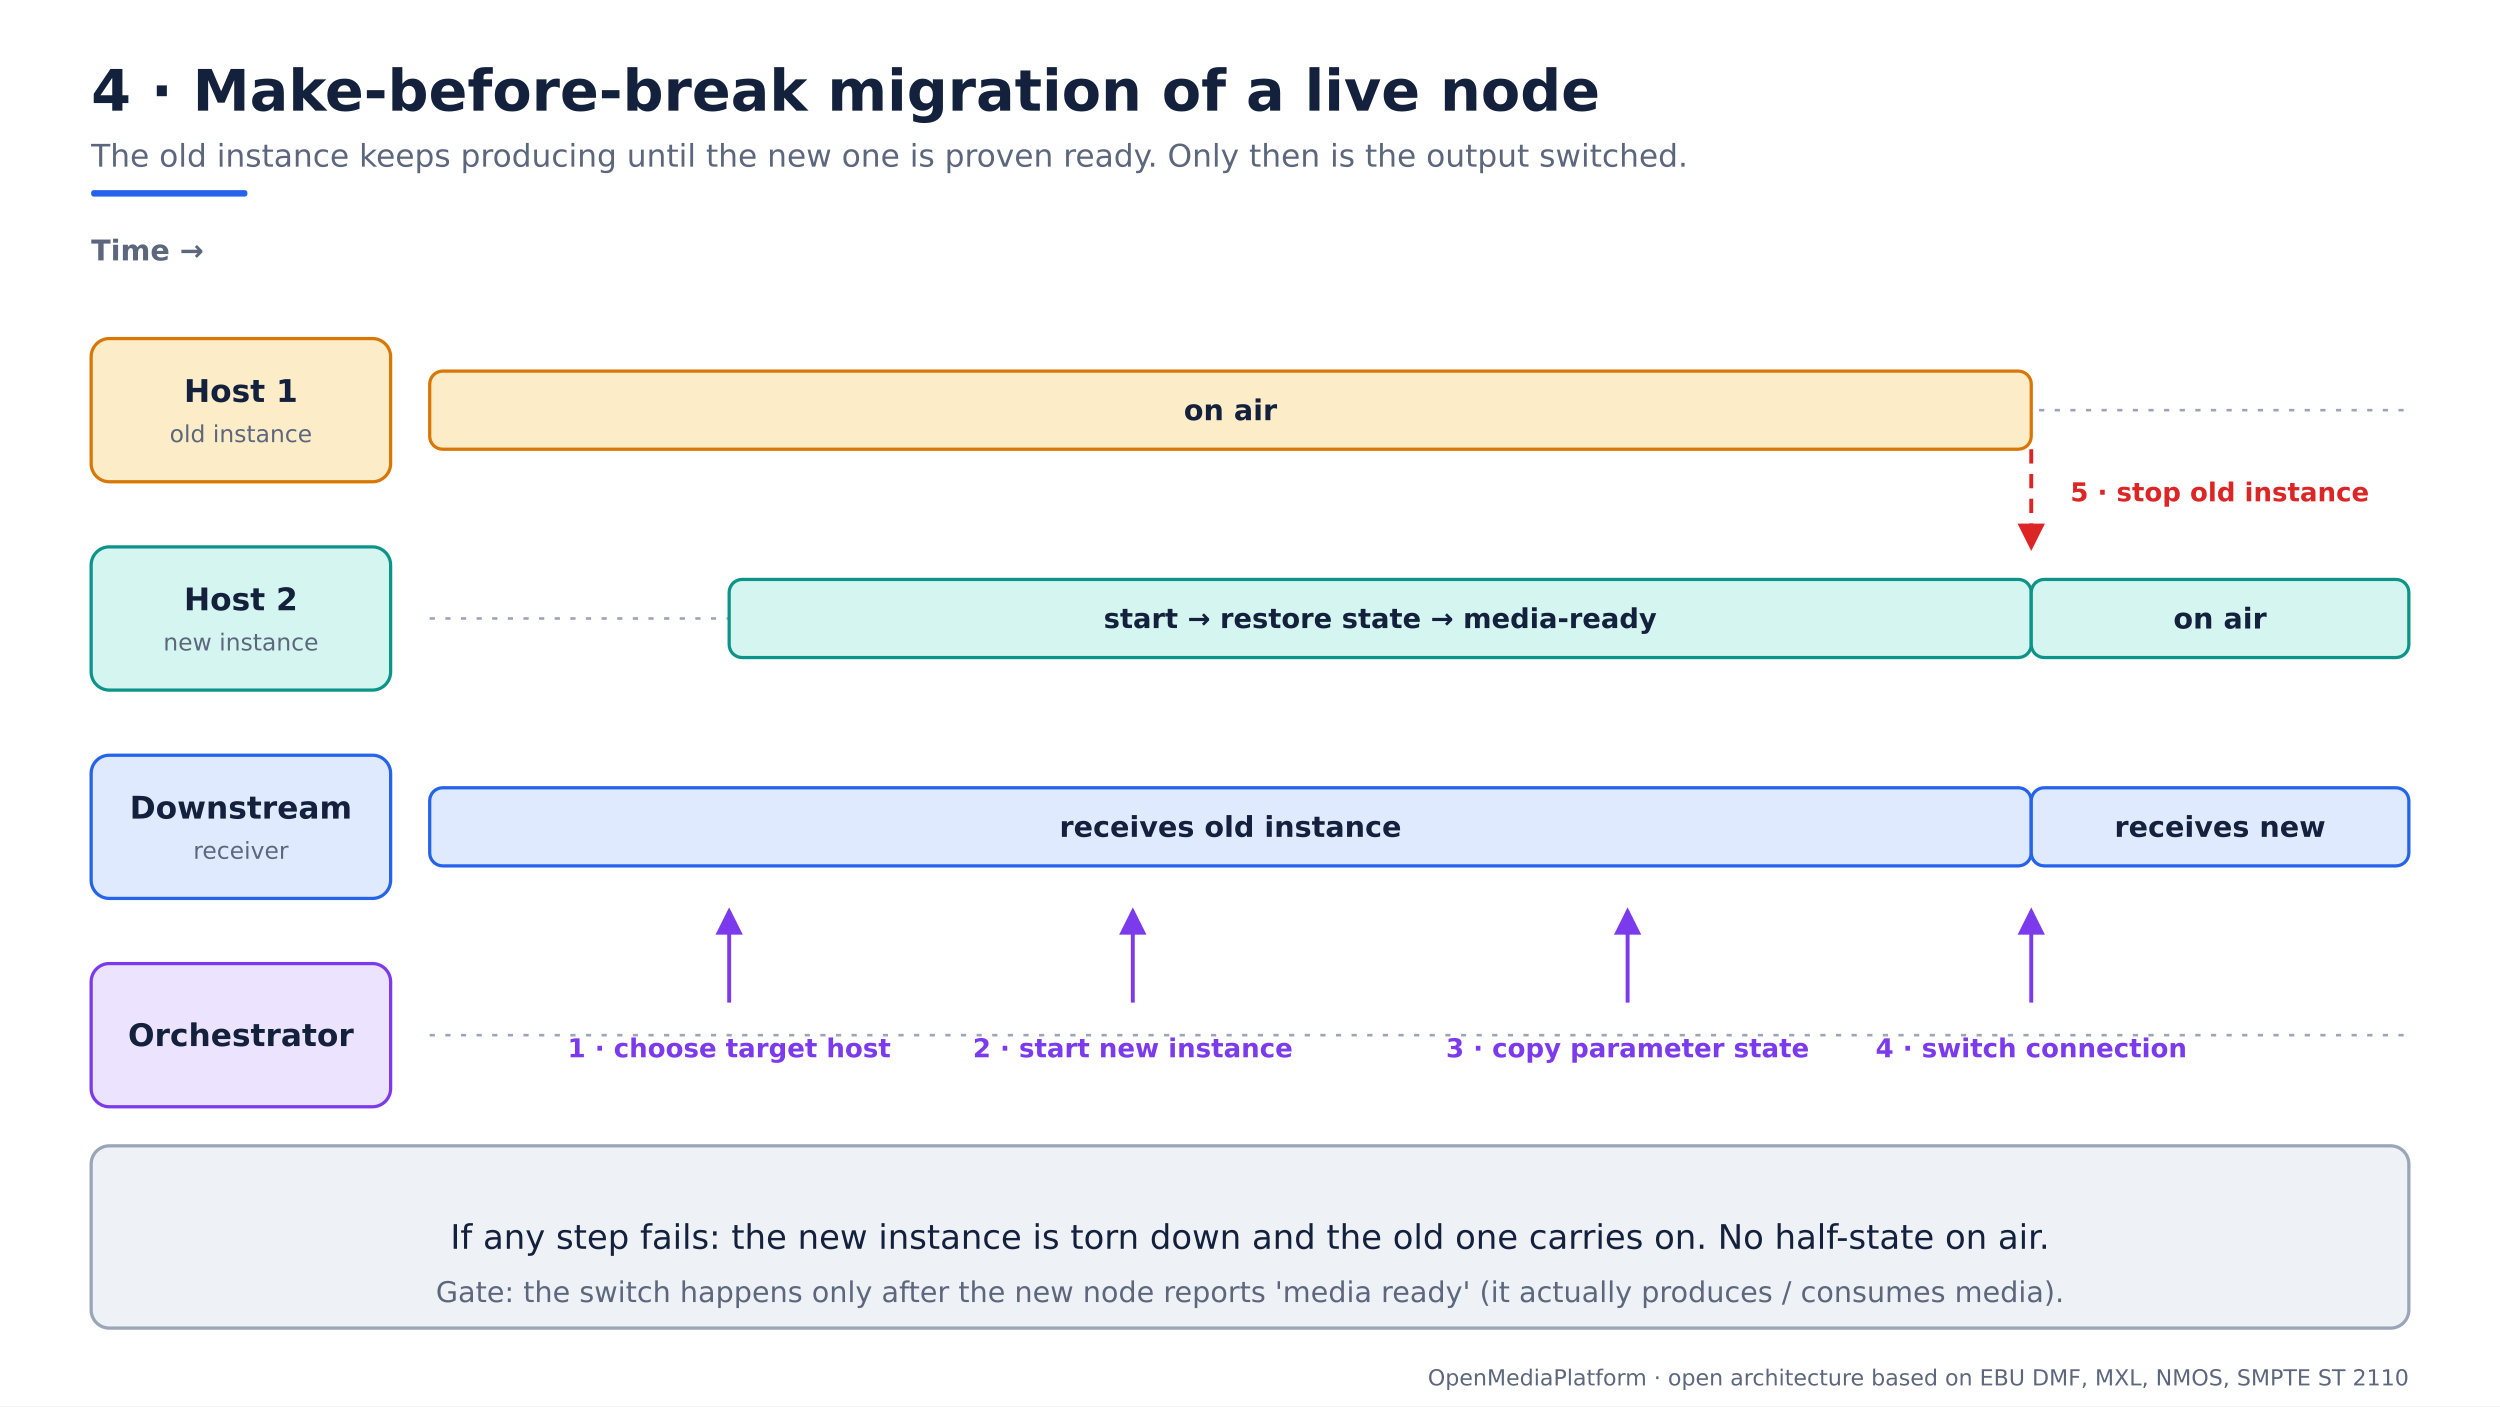
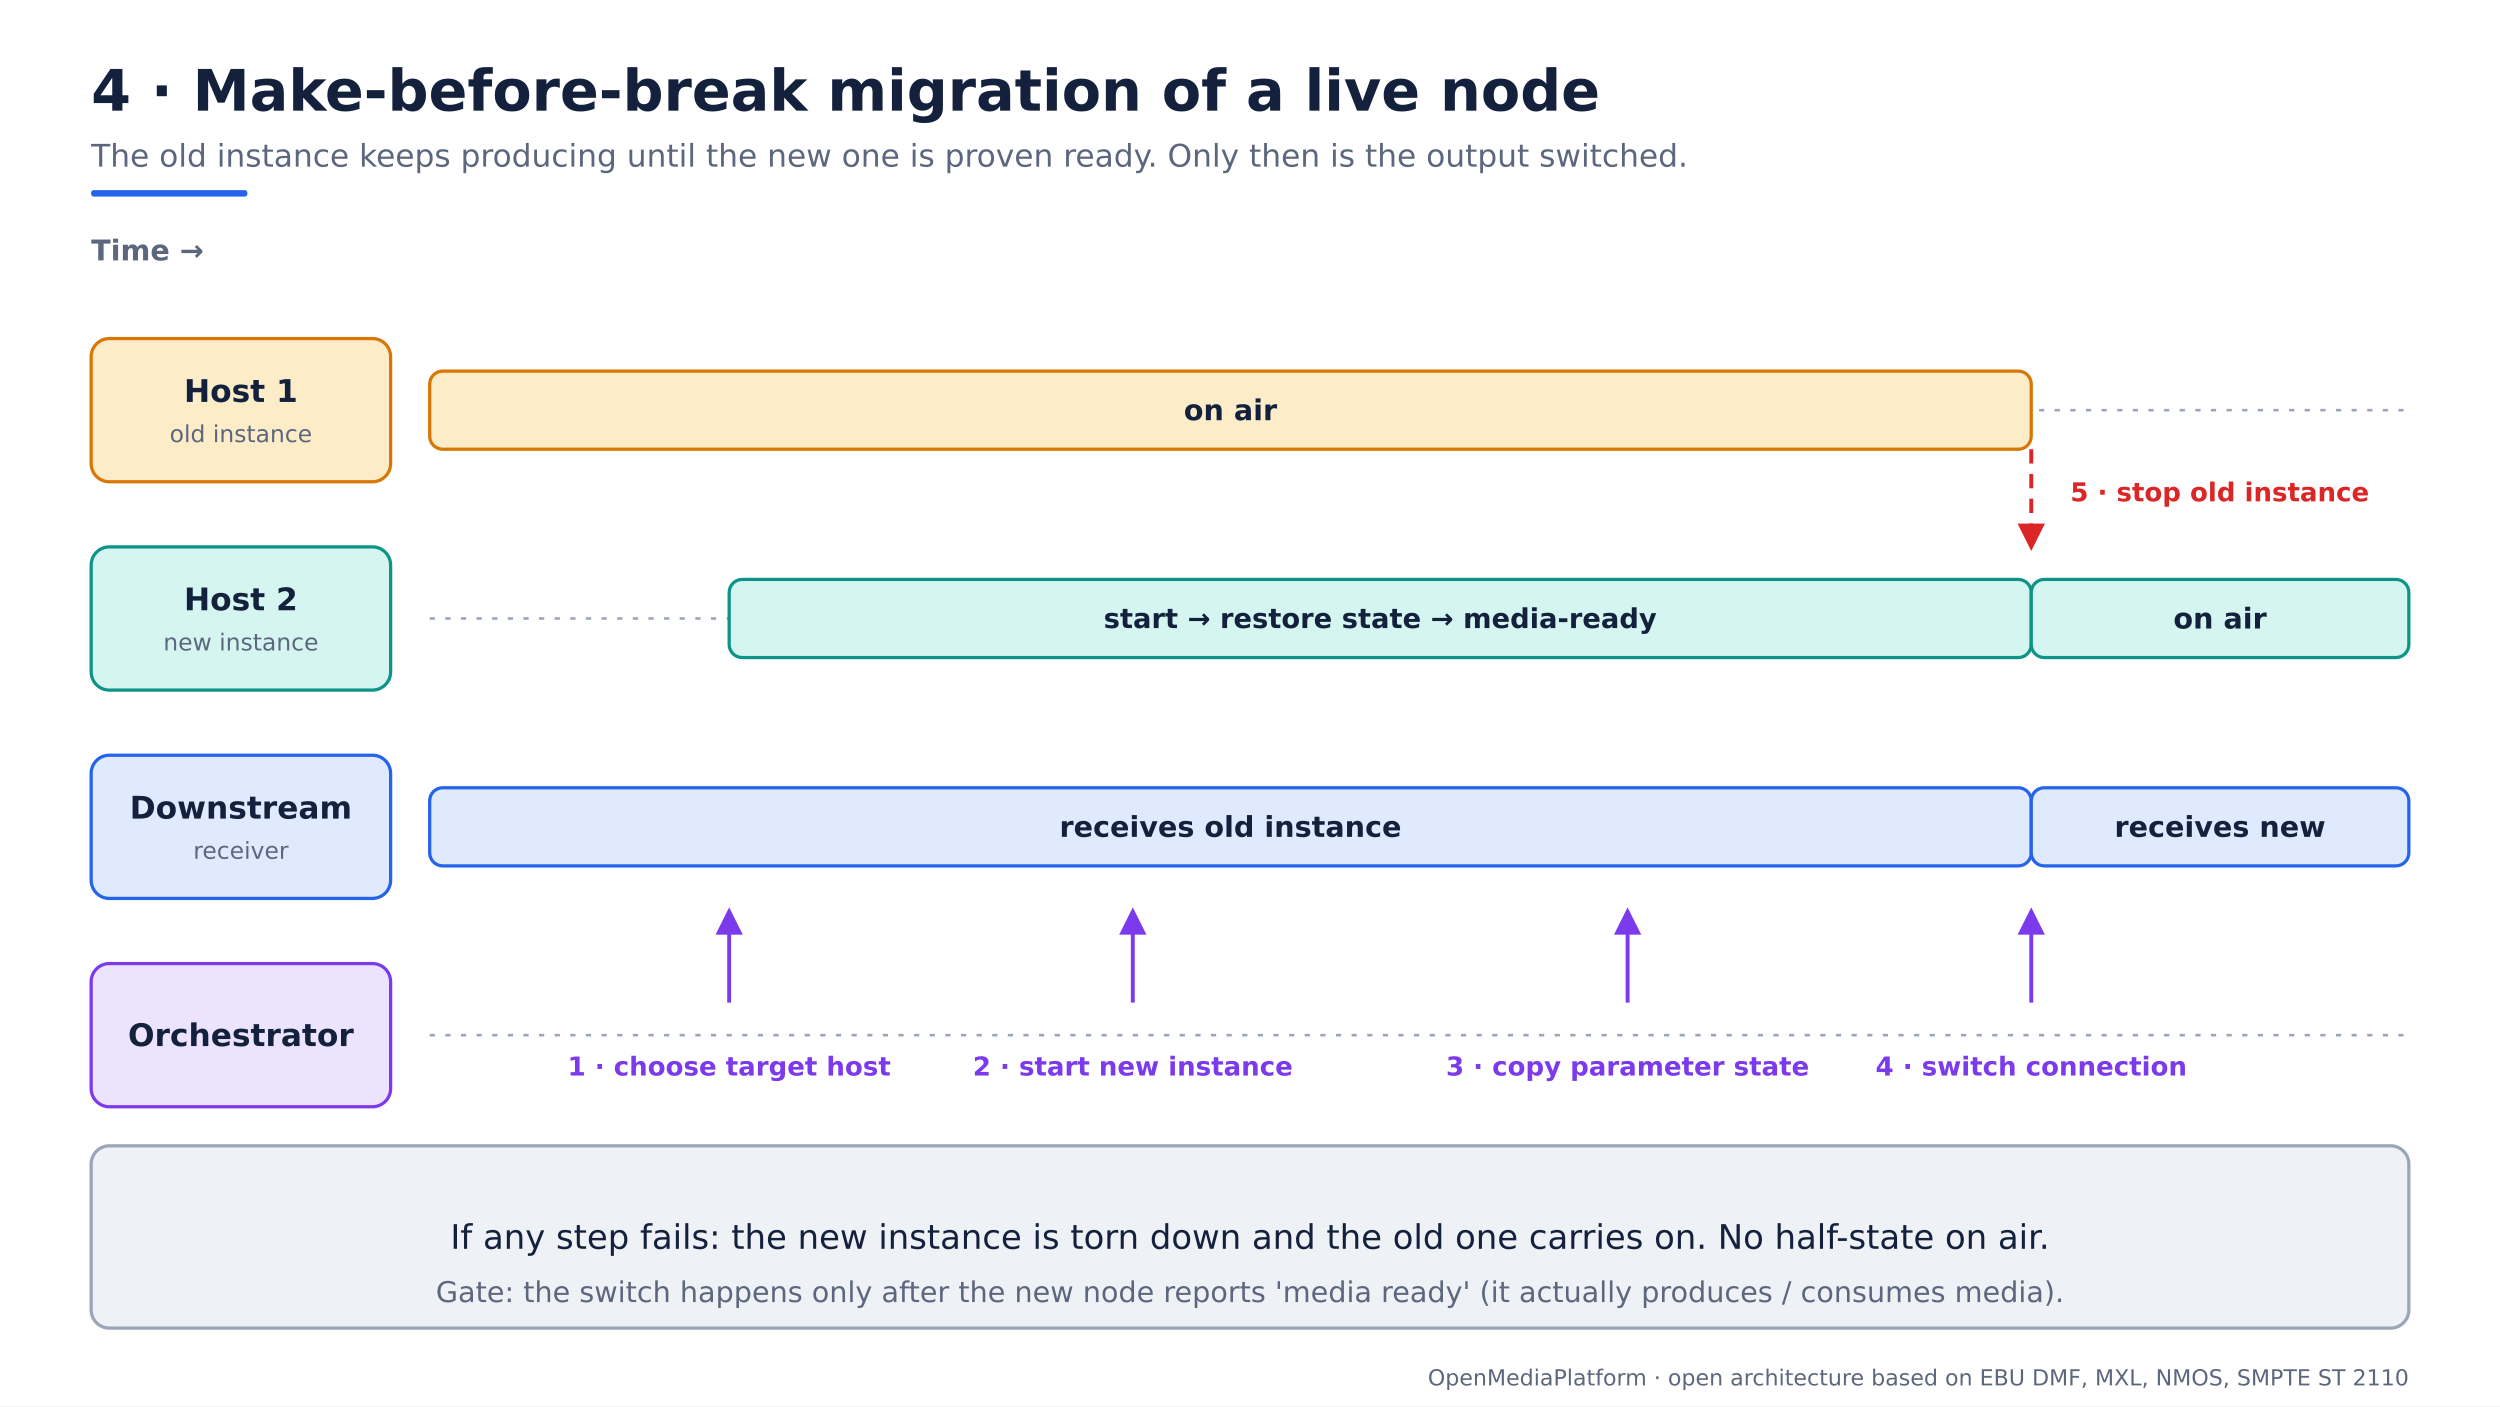
<svg xmlns="http://www.w3.org/2000/svg" width="1920" height="1080" viewBox="0 0 1920 1080" font-family="DejaVu Sans, Helvetica, Arial, sans-serif">
  <defs>
    <marker id="a_ink" viewBox="0 0 10 10" refX="8.5" refY="5" markerWidth="7" markerHeight="7" orient="auto-start-reverse">
      <path d="M0,0 L10,5 L0,10 z" fill="#14213d" />
    </marker>
    <marker id="as_ink" viewBox="0 0 10 10" refX="1.5" refY="5" markerWidth="7" markerHeight="7" orient="auto">
      <path d="M10,0 L0,5 L10,10 z" fill="#14213d" />
    </marker>
    <marker id="a_blue" viewBox="0 0 10 10" refX="8.5" refY="5" markerWidth="7" markerHeight="7" orient="auto-start-reverse">
      <path d="M0,0 L10,5 L0,10 z" fill="#2563eb" />
    </marker>
    <marker id="as_blue" viewBox="0 0 10 10" refX="1.5" refY="5" markerWidth="7" markerHeight="7" orient="auto">
      <path d="M10,0 L0,5 L10,10 z" fill="#2563eb" />
    </marker>
    <marker id="a_teal" viewBox="0 0 10 10" refX="8.5" refY="5" markerWidth="7" markerHeight="7" orient="auto-start-reverse">
      <path d="M0,0 L10,5 L0,10 z" fill="#0d9488" />
    </marker>
    <marker id="as_teal" viewBox="0 0 10 10" refX="1.5" refY="5" markerWidth="7" markerHeight="7" orient="auto">
      <path d="M10,0 L0,5 L10,10 z" fill="#0d9488" />
    </marker>
    <marker id="a_amber" viewBox="0 0 10 10" refX="8.5" refY="5" markerWidth="7" markerHeight="7" orient="auto-start-reverse">
      <path d="M0,0 L10,5 L0,10 z" fill="#d97706" />
    </marker>
    <marker id="as_amber" viewBox="0 0 10 10" refX="1.5" refY="5" markerWidth="7" markerHeight="7" orient="auto">
      <path d="M10,0 L0,5 L10,10 z" fill="#d97706" />
    </marker>
    <marker id="a_red" viewBox="0 0 10 10" refX="8.5" refY="5" markerWidth="7" markerHeight="7" orient="auto-start-reverse">
      <path d="M0,0 L10,5 L0,10 z" fill="#dc2626" />
    </marker>
    <marker id="as_red" viewBox="0 0 10 10" refX="1.5" refY="5" markerWidth="7" markerHeight="7" orient="auto">
      <path d="M10,0 L0,5 L10,10 z" fill="#dc2626" />
    </marker>
    <marker id="a_violet" viewBox="0 0 10 10" refX="8.5" refY="5" markerWidth="7" markerHeight="7" orient="auto-start-reverse">
      <path d="M0,0 L10,5 L0,10 z" fill="#7c3aed" />
    </marker>
    <marker id="as_violet" viewBox="0 0 10 10" refX="1.5" refY="5" markerWidth="7" markerHeight="7" orient="auto">
      <path d="M10,0 L0,5 L10,10 z" fill="#7c3aed" />
    </marker>
    <marker id="a_mute" viewBox="0 0 10 10" refX="8.5" refY="5" markerWidth="7" markerHeight="7" orient="auto-start-reverse">
      <path d="M0,0 L10,5 L0,10 z" fill="#5c677d" />
    </marker>
    <marker id="as_mute" viewBox="0 0 10 10" refX="1.5" refY="5" markerWidth="7" markerHeight="7" orient="auto">
      <path d="M10,0 L0,5 L10,10 z" fill="#5c677d" />
    </marker>
    <marker id="a_pink" viewBox="0 0 10 10" refX="8.5" refY="5" markerWidth="7" markerHeight="7" orient="auto-start-reverse">
      <path d="M0,0 L10,5 L0,10 z" fill="#db2777" />
    </marker>
    <marker id="as_pink" viewBox="0 0 10 10" refX="1.5" refY="5" markerWidth="7" markerHeight="7" orient="auto">
      <path d="M10,0 L0,5 L10,10 z" fill="#db2777" />
    </marker>
  </defs>
  <rect width="1920" height="1080" fill="#ffffff" />
  <text x="70" y="85" font-size="44" font-weight="700" fill="#14213d">4 · Make-before-break migration of a live node</text>
  <text x="70" y="128" font-size="24" fill="#5c677d">The old instance keeps producing until the new one is proven ready. Only then is the output switched.</text>
  <rect x="70" y="146" width="120" height="5" rx="2" fill="#2563eb" />
  <text x="70" y="200" text-anchor="start" font-size="22" font-weight="700" fill="#5c677d">Time →</text>
  <rect x="70" y="260" width="230" height="110" rx="14" fill="#fdecc8" stroke="#d97706" stroke-width="2.5" />
  <text x="185.0" y="308.7" text-anchor="middle" font-size="24" font-weight="700" fill="#14213d">Host 1</text>
  <text x="185.0" y="339.552" text-anchor="middle" font-size="18" fill="#5c677d">old instance</text>
  <line x1="330" y1="315" x2="1850" y2="315" stroke="#9aa5b8" stroke-width="2" stroke-dasharray="4 8" />
  <rect x="70" y="420" width="230" height="110" rx="14" fill="#d5f5f0" stroke="#0d9488" stroke-width="2.5" />
  <text x="185.0" y="468.7" text-anchor="middle" font-size="24" font-weight="700" fill="#14213d">Host 2</text>
  <text x="185.0" y="499.552" text-anchor="middle" font-size="18" fill="#5c677d">new instance</text>
  <line x1="330" y1="475" x2="1850" y2="475" stroke="#9aa5b8" stroke-width="2" stroke-dasharray="4 8" />
  <rect x="70" y="580" width="230" height="110" rx="14" fill="#e0eaff" stroke="#2563eb" stroke-width="2.5" />
  <text x="185.0" y="628.7" text-anchor="middle" font-size="24" font-weight="700" fill="#14213d">Downstream</text>
  <text x="185.0" y="659.552" text-anchor="middle" font-size="18" fill="#5c677d">receiver</text>
  <line x1="330" y1="635" x2="1850" y2="635" stroke="#9aa5b8" stroke-width="2" stroke-dasharray="4 8" />
  <rect x="70" y="740" width="230" height="110" rx="14" fill="#ece4ff" stroke="#7c3aed" stroke-width="2.5" />
  <text x="185.0" y="803.4" text-anchor="middle" font-size="24" font-weight="700" fill="#14213d">Orchestrator</text>
  <line x1="330" y1="795" x2="1850" y2="795" stroke="#9aa5b8" stroke-width="2" stroke-dasharray="4 8" />
  <rect x="330" y="285" width="1230" height="60" rx="10" fill="#fdecc8" stroke="#d97706" stroke-width="2.5" />
  <text x="945.0" y="322.7" text-anchor="middle" font-size="22" font-weight="700" fill="#14213d">on air</text>
  <rect x="560" y="445" width="1000" height="60" rx="10" fill="#d5f5f0" stroke="#0d9488" stroke-width="2.5" />
  <text x="1060.0" y="482.35" text-anchor="middle" font-size="21" font-weight="700" fill="#14213d">start → restore state → media-ready</text>
  <rect x="1560" y="445" width="290" height="60" rx="10" fill="#d5f5f0" stroke="#0d9488" stroke-width="2.5" />
  <text x="1705.0" y="482.7" text-anchor="middle" font-size="22" font-weight="700" fill="#14213d">on air</text>
  <rect x="330" y="605" width="1230" height="60" rx="10" fill="#e0eaff" stroke="#2563eb" stroke-width="2.5" />
  <text x="945.0" y="642.7" text-anchor="middle" font-size="22" font-weight="700" fill="#14213d">receives old instance</text>
  <rect x="1560" y="605" width="290" height="60" rx="10" fill="#e0eaff" stroke="#2563eb" stroke-width="2.5" />
  <text x="1705.0" y="642.7" text-anchor="middle" font-size="22" font-weight="700" fill="#14213d">receives new</text>
  <line x1="560" y1="770" x2="560" y2="700" stroke="#7c3aed" stroke-width="3" marker-end="url(#a_violet)" />
-   <text x="560" y="812" text-anchor="middle" font-size="20" font-weight="700" fill="#7c3aed">1 · choose target host</text>
+   <text x="560" y="826" text-anchor="middle" font-size="20" font-weight="700" fill="#7c3aed">1 · choose target host</text>
  <line x1="870" y1="770" x2="870" y2="700" stroke="#7c3aed" stroke-width="3" marker-end="url(#a_violet)" />
-   <text x="870" y="812" text-anchor="middle" font-size="20" font-weight="700" fill="#7c3aed">2 · start new instance</text>
+   <text x="870" y="826" text-anchor="middle" font-size="20" font-weight="700" fill="#7c3aed">2 · start new instance</text>
  <line x1="1250" y1="770" x2="1250" y2="700" stroke="#7c3aed" stroke-width="3" marker-end="url(#a_violet)" />
-   <text x="1250" y="812" text-anchor="middle" font-size="20" font-weight="700" fill="#7c3aed">3 · copy parameter state</text>
+   <text x="1250" y="826" text-anchor="middle" font-size="20" font-weight="700" fill="#7c3aed">3 · copy parameter state</text>
  <line x1="1560" y1="770" x2="1560" y2="700" stroke="#7c3aed" stroke-width="3" marker-end="url(#a_violet)" />
-   <text x="1560" y="812" text-anchor="middle" font-size="20" font-weight="700" fill="#7c3aed">4 · switch connection</text>
+   <text x="1560" y="826" text-anchor="middle" font-size="20" font-weight="700" fill="#7c3aed">4 · switch connection</text>
  <line x1="1560" y1="345" x2="1560" y2="420" stroke="#dc2626" stroke-width="3" stroke-dasharray="11 8" marker-end="url(#a_red)" />
  <text x="1590" y="385" text-anchor="start" font-size="20" font-weight="700" fill="#dc2626">5 · stop old instance</text>
  <rect x="70" y="880" width="1780" height="140" rx="14" fill="#eef1f6" stroke="#9aa5b8" stroke-width="2.5" />
  <text x="960.0" y="959.1" text-anchor="middle" font-size="26" font-weight="400" fill="#14213d">If any step fails: the new instance is torn down and the old one carries on. No half-state on air.</text>
  <text x="960" y="1000" text-anchor="middle" font-size="22" font-weight="400" fill="#5c677d">Gate: the switch happens only after the new node reports 'media ready' (it actually produces / consumes media).</text>
  <text x="1850" y="1064" text-anchor="end" font-size="17" fill="#5c677d">OpenMediaPlatform · open architecture based on EBU DMF, MXL, NMOS, SMPTE ST 2110</text>
</svg>
